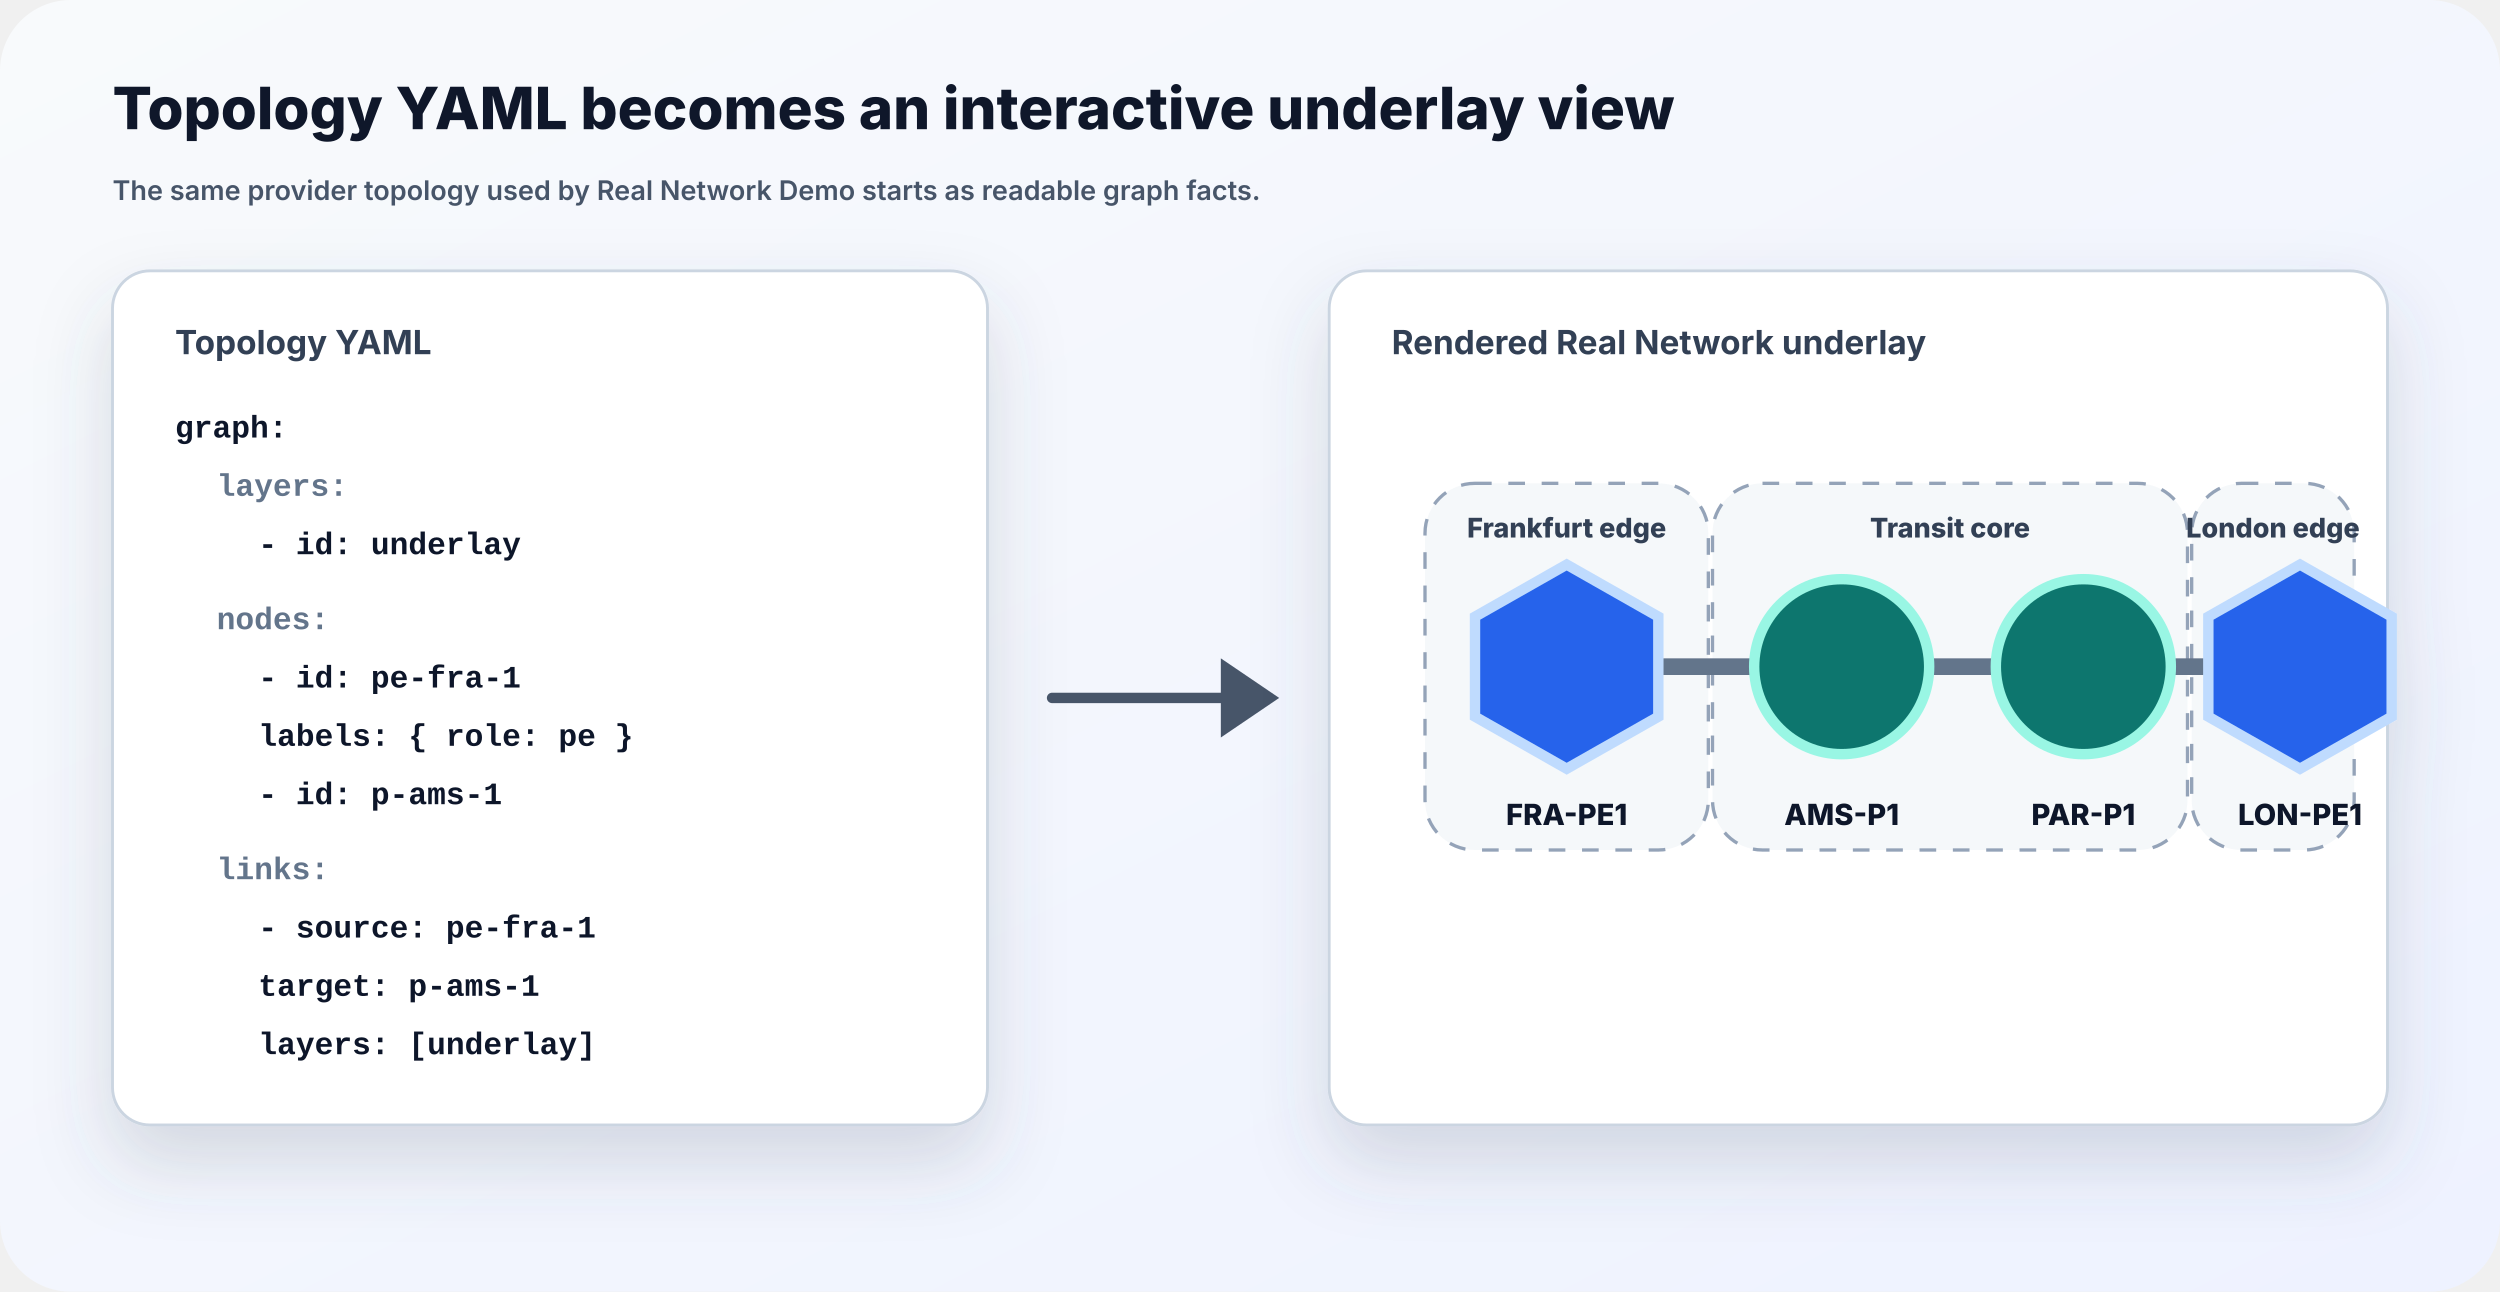
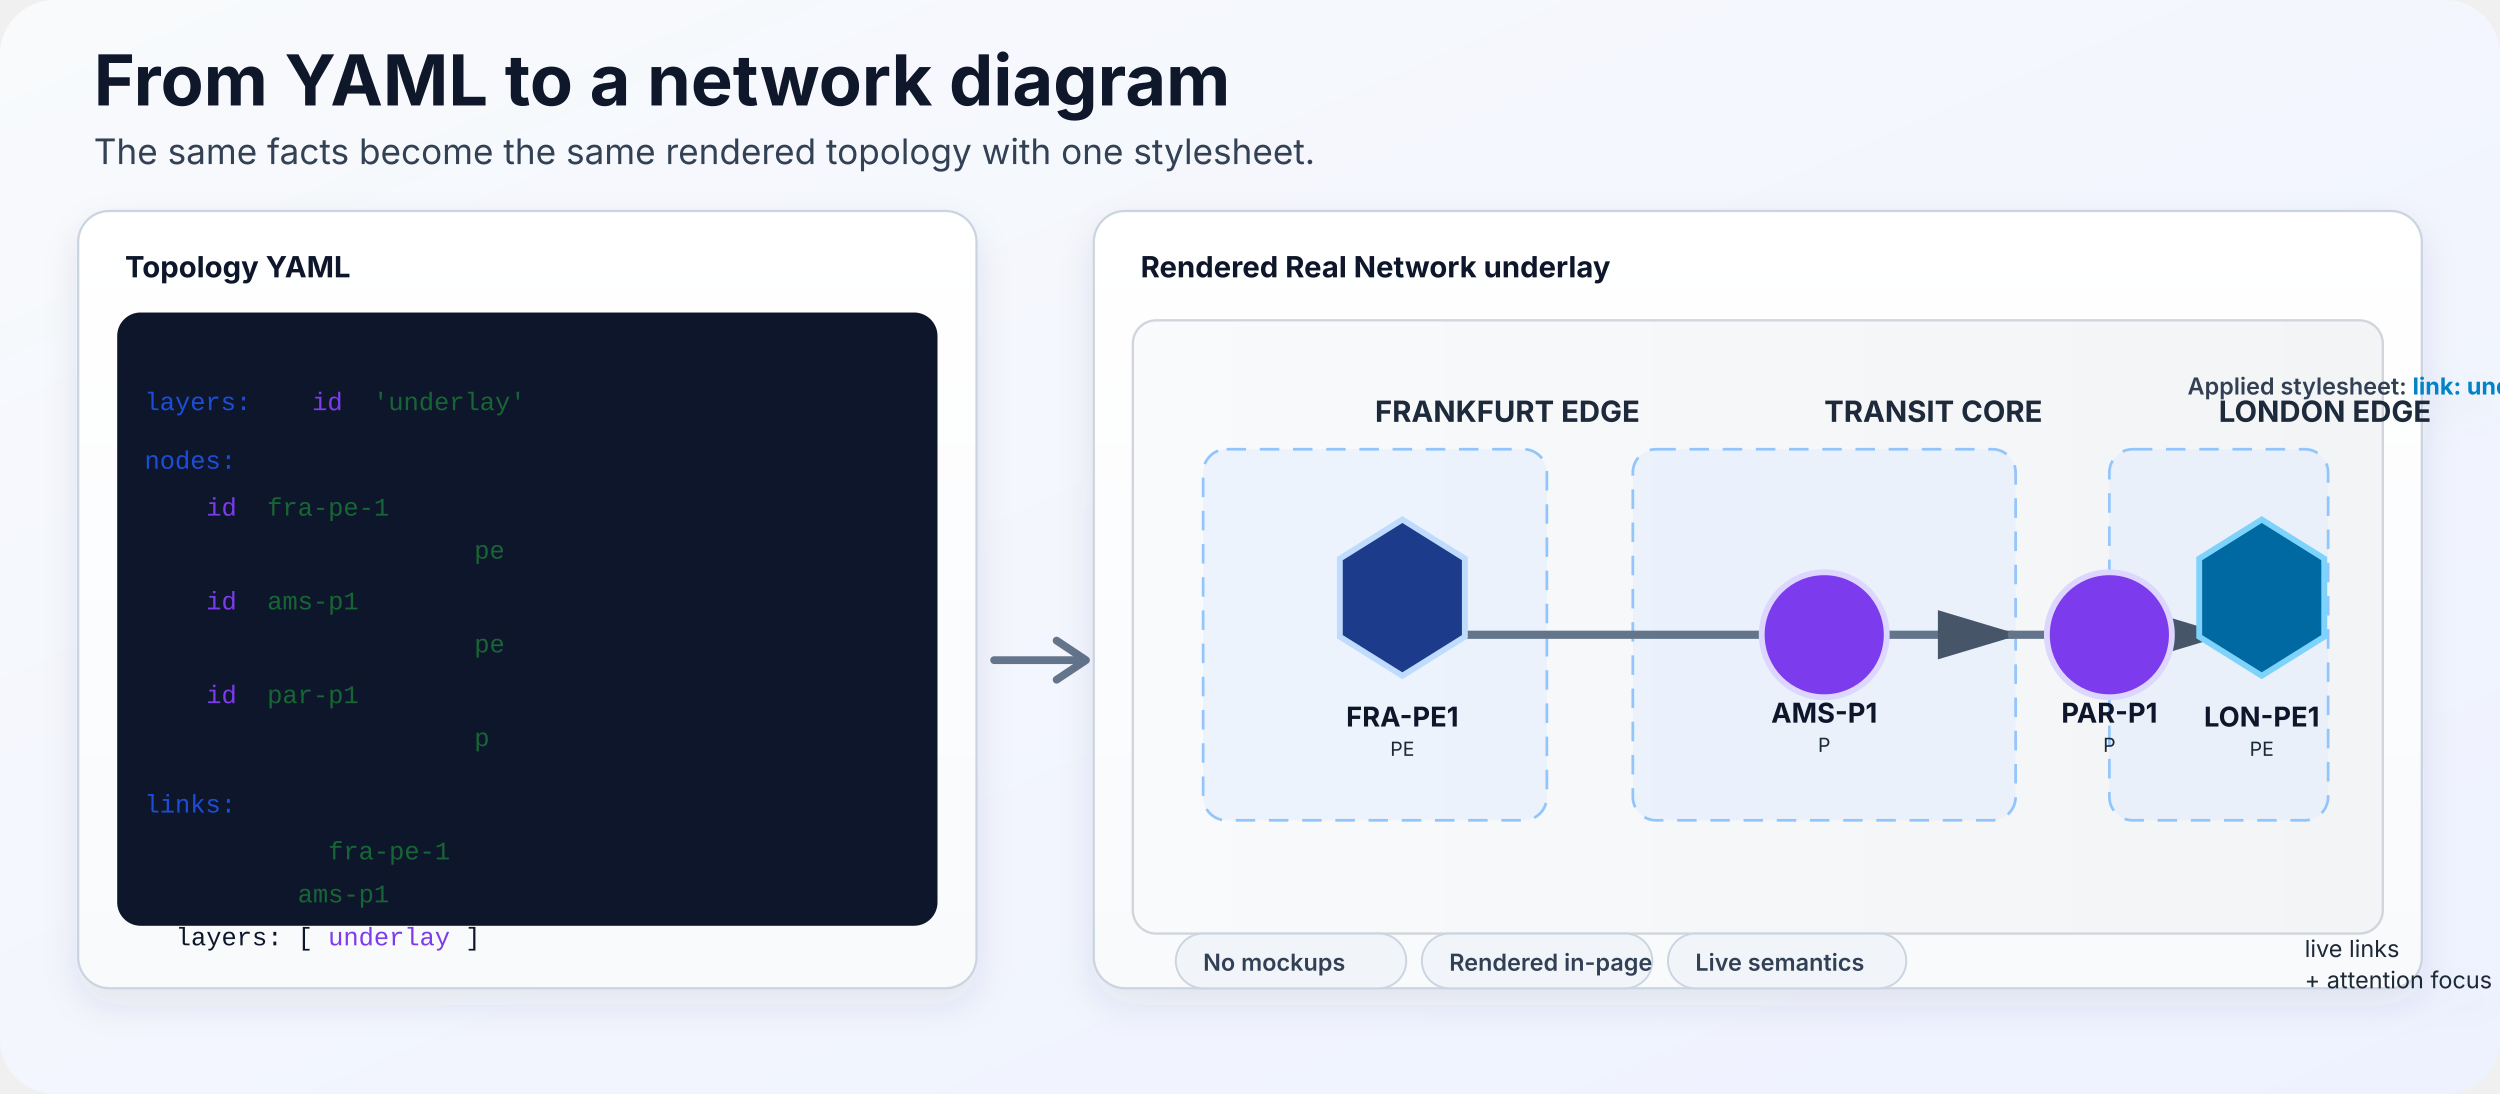
- <svg xmlns="http://www.w3.org/2000/svg" width="1200" height="620" viewBox="0 0 1200 620" role="img" aria-labelledby="title desc">
+ <svg xmlns="http://www.w3.org/2000/svg" width="1280" height="560" viewBox="0 0 1280 560" role="img" aria-labelledby="title desc">
  <defs>
    <linearGradient id="page" x1="0" y1="0" x2="1" y2="1">
-       <stop offset="0" stop-color="#f8fafc" />
-       <stop offset="1" stop-color="#eef2ff" />
+       <stop offset="0%" stop-color="#f8fafc" />
+       <stop offset="100%" stop-color="#eef2ff" />
    </linearGradient>
-     <filter id="shadow" x="-20%" y="-20%" width="140%" height="140%">
-       <feDropShadow dx="0" dy="18" stdDeviation="18" flood-color="#475569" flood-opacity="0.18" />
+     <linearGradient id="panel" x1="0" y1="0" x2="0" y2="1">
+       <stop offset="0%" stop-color="#ffffff" />
+       <stop offset="100%" stop-color="#f8fafc" />
+     </linearGradient>
+     <linearGradient id="rightBg" x1="0" y1="0" x2="1" y2="0">
+       <stop offset="0%" stop-color="#f9fafb" />
+       <stop offset="100%" stop-color="#f3f4f6" />
+     </linearGradient>
+     <marker id="arrow" orient="auto" markerWidth="10" markerHeight="10" refX="9" refY="3">
+       <path d="M0,0 L10,3 L0,6 Z" fill="#475569" />
+     </marker>
+     <filter id="lift" x="-18%" y="-18%" width="145%" height="145%">
+       <feDropShadow dx="0" dy="8" stdDeviation="9" flood-color="#334155" flood-opacity="0.09" />
    </filter>
    <style>
-       .panel { fill: #ffffff; stroke: #cbd5e1; stroke-width: 1.4; }
-       .title { font: 800 28px ui-sans-serif, system-ui, -apple-system, BlinkMacSystemFont, "Segoe UI", sans-serif; fill: #0f172a; }
-       .label { font: 700 16px ui-sans-serif, system-ui, -apple-system, BlinkMacSystemFont, "Segoe UI", sans-serif; fill: #334155; }
-       .small { font: 600 13px ui-sans-serif, system-ui, -apple-system, BlinkMacSystemFont, "Segoe UI", sans-serif; fill: #475569; }
-       .code { font: 600 15px ui-monospace, SFMono-Regular, Menlo, Monaco, Consolas, "Liberation Mono", monospace; fill: #0f172a; }
-       .muted { fill: #64748b; }
-       .region { fill: rgba(241, 245, 249, 0.72); stroke: #94a3b8; stroke-width: 1.6; stroke-dasharray: 8 8; }
-       .underlay { stroke: #64748b; stroke-width: 8; stroke-linecap: round; fill: none; }
-       .router-pe { fill: #2563eb; stroke: #bfdbfe; stroke-width: 5; }
-       .router-p { fill: #0f766e; stroke: #99f6e4; stroke-width: 5; }
-       .node-label { font: 800 14px ui-sans-serif, system-ui, -apple-system, BlinkMacSystemFont, "Segoe UI", sans-serif; fill: #0f172a; text-anchor: middle; }
-       .region-label { font: 800 13px ui-sans-serif, system-ui, -apple-system, BlinkMacSystemFont, "Segoe UI", sans-serif; fill: #334155; text-anchor: middle; }
+       .page { fill: url(#page); }
+       .panel {
+         fill: url(#panel);
+         stroke: #cbd5e1;
+         stroke-width: 1.2;
+       }
+       .headline {
+         font-family: ui-sans-serif, -apple-system, BlinkMacSystemFont, 'Segoe UI', sans-serif;
+         font-weight: 700;
+         fill: #0f172a;
+       }
+       .sub {
+         font-family: ui-sans-serif, -apple-system, BlinkMacSystemFont, 'Segoe UI', sans-serif;
+         font-size: 18px;
+         fill: #334155;
+       }
+       .label {
+         font-family: ui-sans-serif, -apple-system, BlinkMacSystemFont, 'Segoe UI', sans-serif;
+         font-size: 15px;
+         font-weight: 700;
+         fill: #1e293b;
+       }
+       .code {
+         font-family: ui-monospace, SFMono-Regular, Menlo, Monaco, Consolas, 'Liberation Mono', monospace;
+         font-size: 13px;
+         fill: #0f172a;
+       }
+       .code-key {
+         fill: #1d4ed8;
+       }
+       .code-str {
+         fill: #166534;
+       }
+       .code-lit {
+         fill: #7c3aed;
+       }
+       .pane-title {
+         font-family: ui-sans-serif, -apple-system, BlinkMacSystemFont, 'Segoe UI', sans-serif;
+         font-size: 15px;
+         font-weight: 700;
+         fill: #0f172a;
+       }
+       .canvas {
+         fill: url(#rightBg);
+         stroke: #d1d5db;
+         stroke-width: 1.2;
+       }
+       .node {
+         stroke-width: 3;
+       }
+       .node-a { fill: #1e3a8a; stroke: #bfdbfe; }
+       .node-b { fill: #7c3aed; stroke: #ddd6fe; }
+       .node-c { fill: #0369a1; stroke: #7dd3fc; }
+       .region {
+         fill: #dbeafe;
+         fill-opacity: 0.42;
+         stroke: #93c5fd;
+         stroke-width: 1.4;
+         stroke-dasharray: 10 7;
+       }
+       .edge {
+         fill: none;
+         stroke: #64748b;
+         stroke-width: 4.2;
+         stroke-linecap: round;
+         marker-end: url(#arrow);
+       }
+       .edge-label {
+         font-size: 12px;
+         font-family: ui-sans-serif, -apple-system, BlinkMacSystemFont, 'Segoe UI', sans-serif;
+         fill: #1f2937;
+       }
+       .nlabel {
+         font-size: 14px;
+         font-weight: 700;
+         fill: #0f172a;
+         text-anchor: middle;
+         font-family: ui-sans-serif, -apple-system, BlinkMacSystemFont, 'Segoe UI', sans-serif;
+       }
+       .label-sub {
+         font-size: 10px;
+         fill: #1f2937;
+         text-anchor: middle;
+         font-family: ui-sans-serif, -apple-system, BlinkMacSystemFont, 'Segoe UI', sans-serif;
+       }
+       .chip {
+         fill: #f1f5f9;
+         stroke: #cbd5e1;
+         stroke-width: 1;
+       }
+       .chip-text {
+         font-size: 12px;
+         fill: #334155;
+         font-weight: 600;
+         font-family: ui-sans-serif, -apple-system, BlinkMacSystemFont, 'Segoe UI', sans-serif;
+       }
    </style>
  </defs>
-   <rect width="1200" height="620" rx="34" fill="url(#page)" />
-   <text x="54" y="62" class="title">Topology YAML becomes an interactive underlay view</text>
-   <text x="54" y="96" class="small">The same provider topology used by Real Network Demo starts as readable graph facts.</text>
-   <g filter="url(#shadow)">
-     <rect x="54" y="130" width="420" height="410" rx="18" class="panel" />
-     <text x="84" y="170" class="label">Topology YAML</text>
-     <text x="84" y="210" class="code">graph:</text>
-     <text x="104" y="238" class="code muted">layers:</text>
-     <text x="124" y="266" class="code">- id: underlay</text>
-     <text x="104" y="302" class="code muted">nodes:</text>
-     <text x="124" y="330" class="code">- id: pe-fra-1</text>
-     <text x="124" y="358" class="code">  labels: { role: pe }</text>
-     <text x="124" y="386" class="code">- id: p-ams-1</text>
-     <text x="104" y="422" class="code muted">links:</text>
-     <text x="124" y="450" class="code">- source: pe-fra-1</text>
-     <text x="124" y="478" class="code">  target: p-ams-1</text>
-     <text x="124" y="506" class="code">  layers: [underlay]</text>
+   <rect x="0" y="0" width="1280" height="560" rx="28" class="page" />
+   <text x="48" y="54" class="headline" font-size="36">From YAML to a network diagram</text>
+   <text x="48" y="84" class="sub">The same facts become the same rendered topology with one stylesheet.</text>
+   <g filter="url(#lift)" transform="translate(40,108)">
+     <rect x="0" y="0" width="460" height="398" rx="16" class="panel" />
+     <text x="24" y="34" class="pane-title">Topology YAML</text>
+     <rect x="20" y="52" width="420" height="314" rx="12" fill="#0f172a" />
+     <text x="34" y="78" class="code" fill="#38bdf8">graph:</text>
+     <text x="34" y="102" class="code">
+       <tspan class="code-key">  layers:</tspan> [{ <tspan class="code-lit">id</tspan>: <tspan class="code-str">'underlay'</tspan> }]</text>
+     <text x="34" y="132" class="code">
+       <tspan class="code-key">  nodes:</tspan>
+     </text>
+     <text x="50" y="156" class="code">- <tspan class="code-lit">id</tspan>: <tspan class="code-str">fra-pe-1</tspan>
+     </text>
+     <text x="78" y="178" class="code">labels: { role: <tspan class="code-str">pe</tspan> }</text>
+     <text x="50" y="204" class="code">- <tspan class="code-lit">id</tspan>: <tspan class="code-str">ams-p1</tspan>
+     </text>
+     <text x="78" y="226" class="code">labels: { role: <tspan class="code-str">pe</tspan> }</text>
+     <text x="50" y="252" class="code">- <tspan class="code-lit">id</tspan>: <tspan class="code-str">par-p1</tspan>
+     </text>
+     <text x="78" y="274" class="code">labels: { role: <tspan class="code-str">p</tspan> }</text>
+     <text x="34" y="308" class="code">
+       <tspan class="code-key">  links:</tspan>
+     </text>
+     <text x="50" y="332" class="code">- source: <tspan class="code-str">fra-pe-1</tspan>
+     </text>
+     <text x="50" y="354" class="code">  target: <tspan class="code-str">ams-p1</tspan>
+     </text>
+     <text x="50" y="376" class="code">  layers: [ <tspan class="code-lit">underlay</tspan> ]</text>
  </g>
-   <path d="M505 335h94" stroke="#475569" stroke-width="5" stroke-linecap="round" />
-   <path d="M586 316l28 19-28 19z" fill="#475569" />
-   <g filter="url(#shadow)">
-     <rect x="638" y="130" width="508" height="410" rx="18" class="panel" />
-     <text x="668" y="170" class="label">Rendered Real Network underlay</text>
-     <rect x="684" y="232" width="136" height="176" rx="24" class="region" />
-     <rect x="822" y="232" width="228" height="176" rx="24" class="region" />
-     <rect x="1052" y="232" width="78" height="176" rx="24" class="region" />
-     <text x="752" y="258" class="region-label">Frankfurt edge</text>
-     <text x="936" y="258" class="region-label">Transit core</text>
-     <text x="1091" y="258" class="region-label">London edge</text>
-     <path d="M752 320L884 320L1000 320L1104 320" class="underlay" />
-     <polygon points="752,271 796,296 796,344 752,369 708,344 708,296" class="router-pe" />
-     <text x="752" y="396" class="node-label">FRA-PE1</text>
-     <circle cx="884" cy="320" r="42" class="router-p" />
-     <text x="884" y="396" class="node-label">AMS-P1</text>
-     <circle cx="1000" cy="320" r="42" class="router-p" />
-     <text x="1000" y="396" class="node-label">PAR-P1</text>
-     <polygon points="1104,271 1148,296 1148,344 1104,369 1060,344 1060,296" class="router-pe" />
-     <text x="1104" y="396" class="node-label">LON-PE1</text>
+   <path d="M509 338 L551 338" stroke="#64748b" stroke-width="4" stroke-linecap="round" fill="none" />
+   <path d="M541 328 L556 338 L541 348" fill="none" stroke="#64748b" stroke-width="4" stroke-linecap="round" stroke-linejoin="round" />
+   <g filter="url(#lift)" transform="translate(560,108)">
+     <rect x="0" y="0" width="680" height="398" rx="16" class="panel" />
+     <text x="24" y="34" class="pane-title">Rendered Real Network underlay</text>
+     <rect x="20" y="56" width="640" height="314" rx="12" class="canvas" />
+     <rect x="56" y="122" width="176" height="190" rx="12" class="region" />
+     <rect x="276" y="122" width="196" height="190" rx="12" class="region" />
+     <rect x="520" y="122" width="112" height="190" rx="12" class="region" />
+     <text x="144" y="108" class="label">FRANKFURT EDGE</text>
+     <text x="374" y="108" class="label">TRANSIT CORE</text>
+     <text x="576" y="108" class="label">LONDON EDGE</text>
+     <path d="M144 217 H374 H470" class="edge" />
+     <path d="M470 217 H576" class="edge" />
+     <g>
+       <polygon points="158 158 190 178 190 218 158 238 126 218 126 178" class="node node-a" />
+       <text x="158" y="264" class="nlabel">FRA-PE1</text>
+       <text x="158" y="279" class="label-sub">PE</text>
+       <circle cx="374" cy="217" r="32" class="node node-b" />
+       <text x="374" y="262" class="nlabel">AMS-P1</text>
+       <text x="374" y="277" class="label-sub">P</text>
+       <circle cx="520" cy="217" r="32" class="node node-b" />
+       <text x="520" y="262" class="nlabel">PAR-P1</text>
+       <text x="520" y="277" class="label-sub">P</text>
+       <polygon points="598 158 630 178 630 218 598 238 566 218 566 178" class="node node-c" />
+       <text x="598" y="264" class="nlabel">LON-PE1</text>
+       <text x="598" y="279" class="label-sub">PE</text>
+     </g>
+     <text x="560" y="94" class="chip-text" fill="#334155">Applied stylesheet: <tspan fill="#0284c7" font-weight="700">link: underlay</tspan>
+     </text>
+     <g transform="translate(42,370)">
+       <rect width="118" height="28" rx="14" class="chip" />
+       <text x="14" y="19" class="chip-text">No mockups</text>
+       <rect x="126" y="0" width="118" height="28" rx="14" class="chip" />
+       <text x="140" y="19" class="chip-text">Rendered in-page</text>
+       <rect x="252" y="0" width="122" height="28" rx="14" class="chip" />
+       <text x="266" y="19" class="chip-text">Live semantics</text>
+     </g>
+     <text x="620" y="382" class="edge-label">live links</text>
+     <text x="620" y="398" class="edge-label">+ attention focus</text>
  </g>
</svg>
